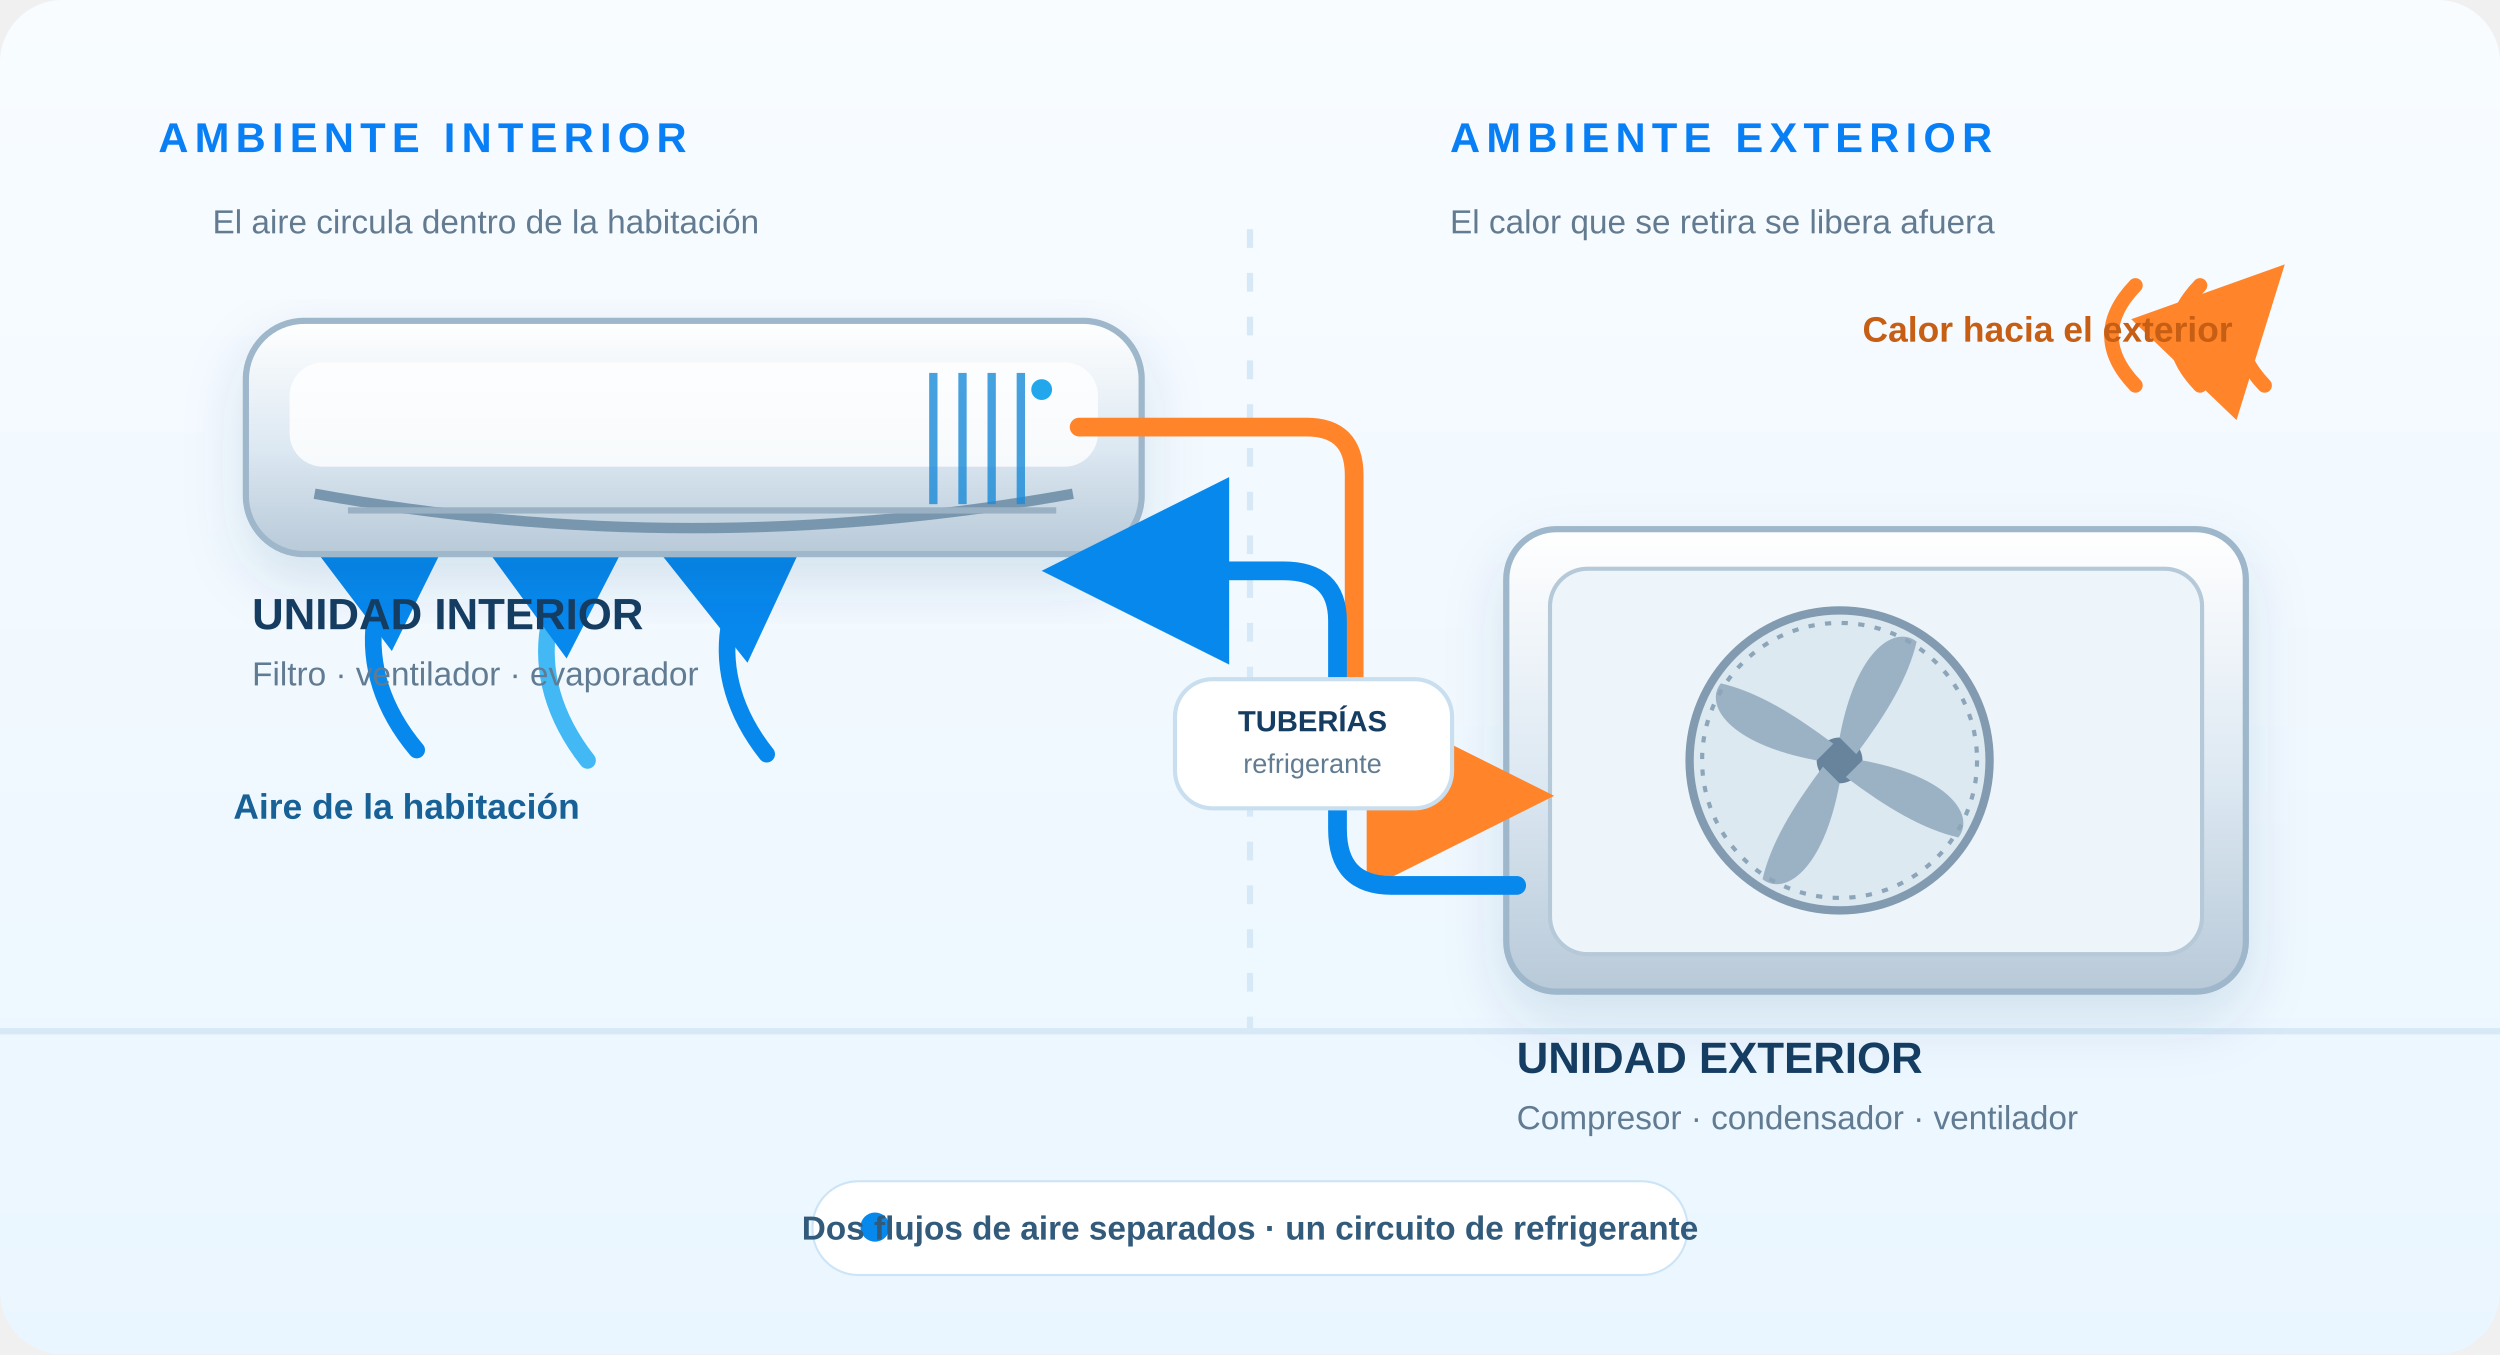
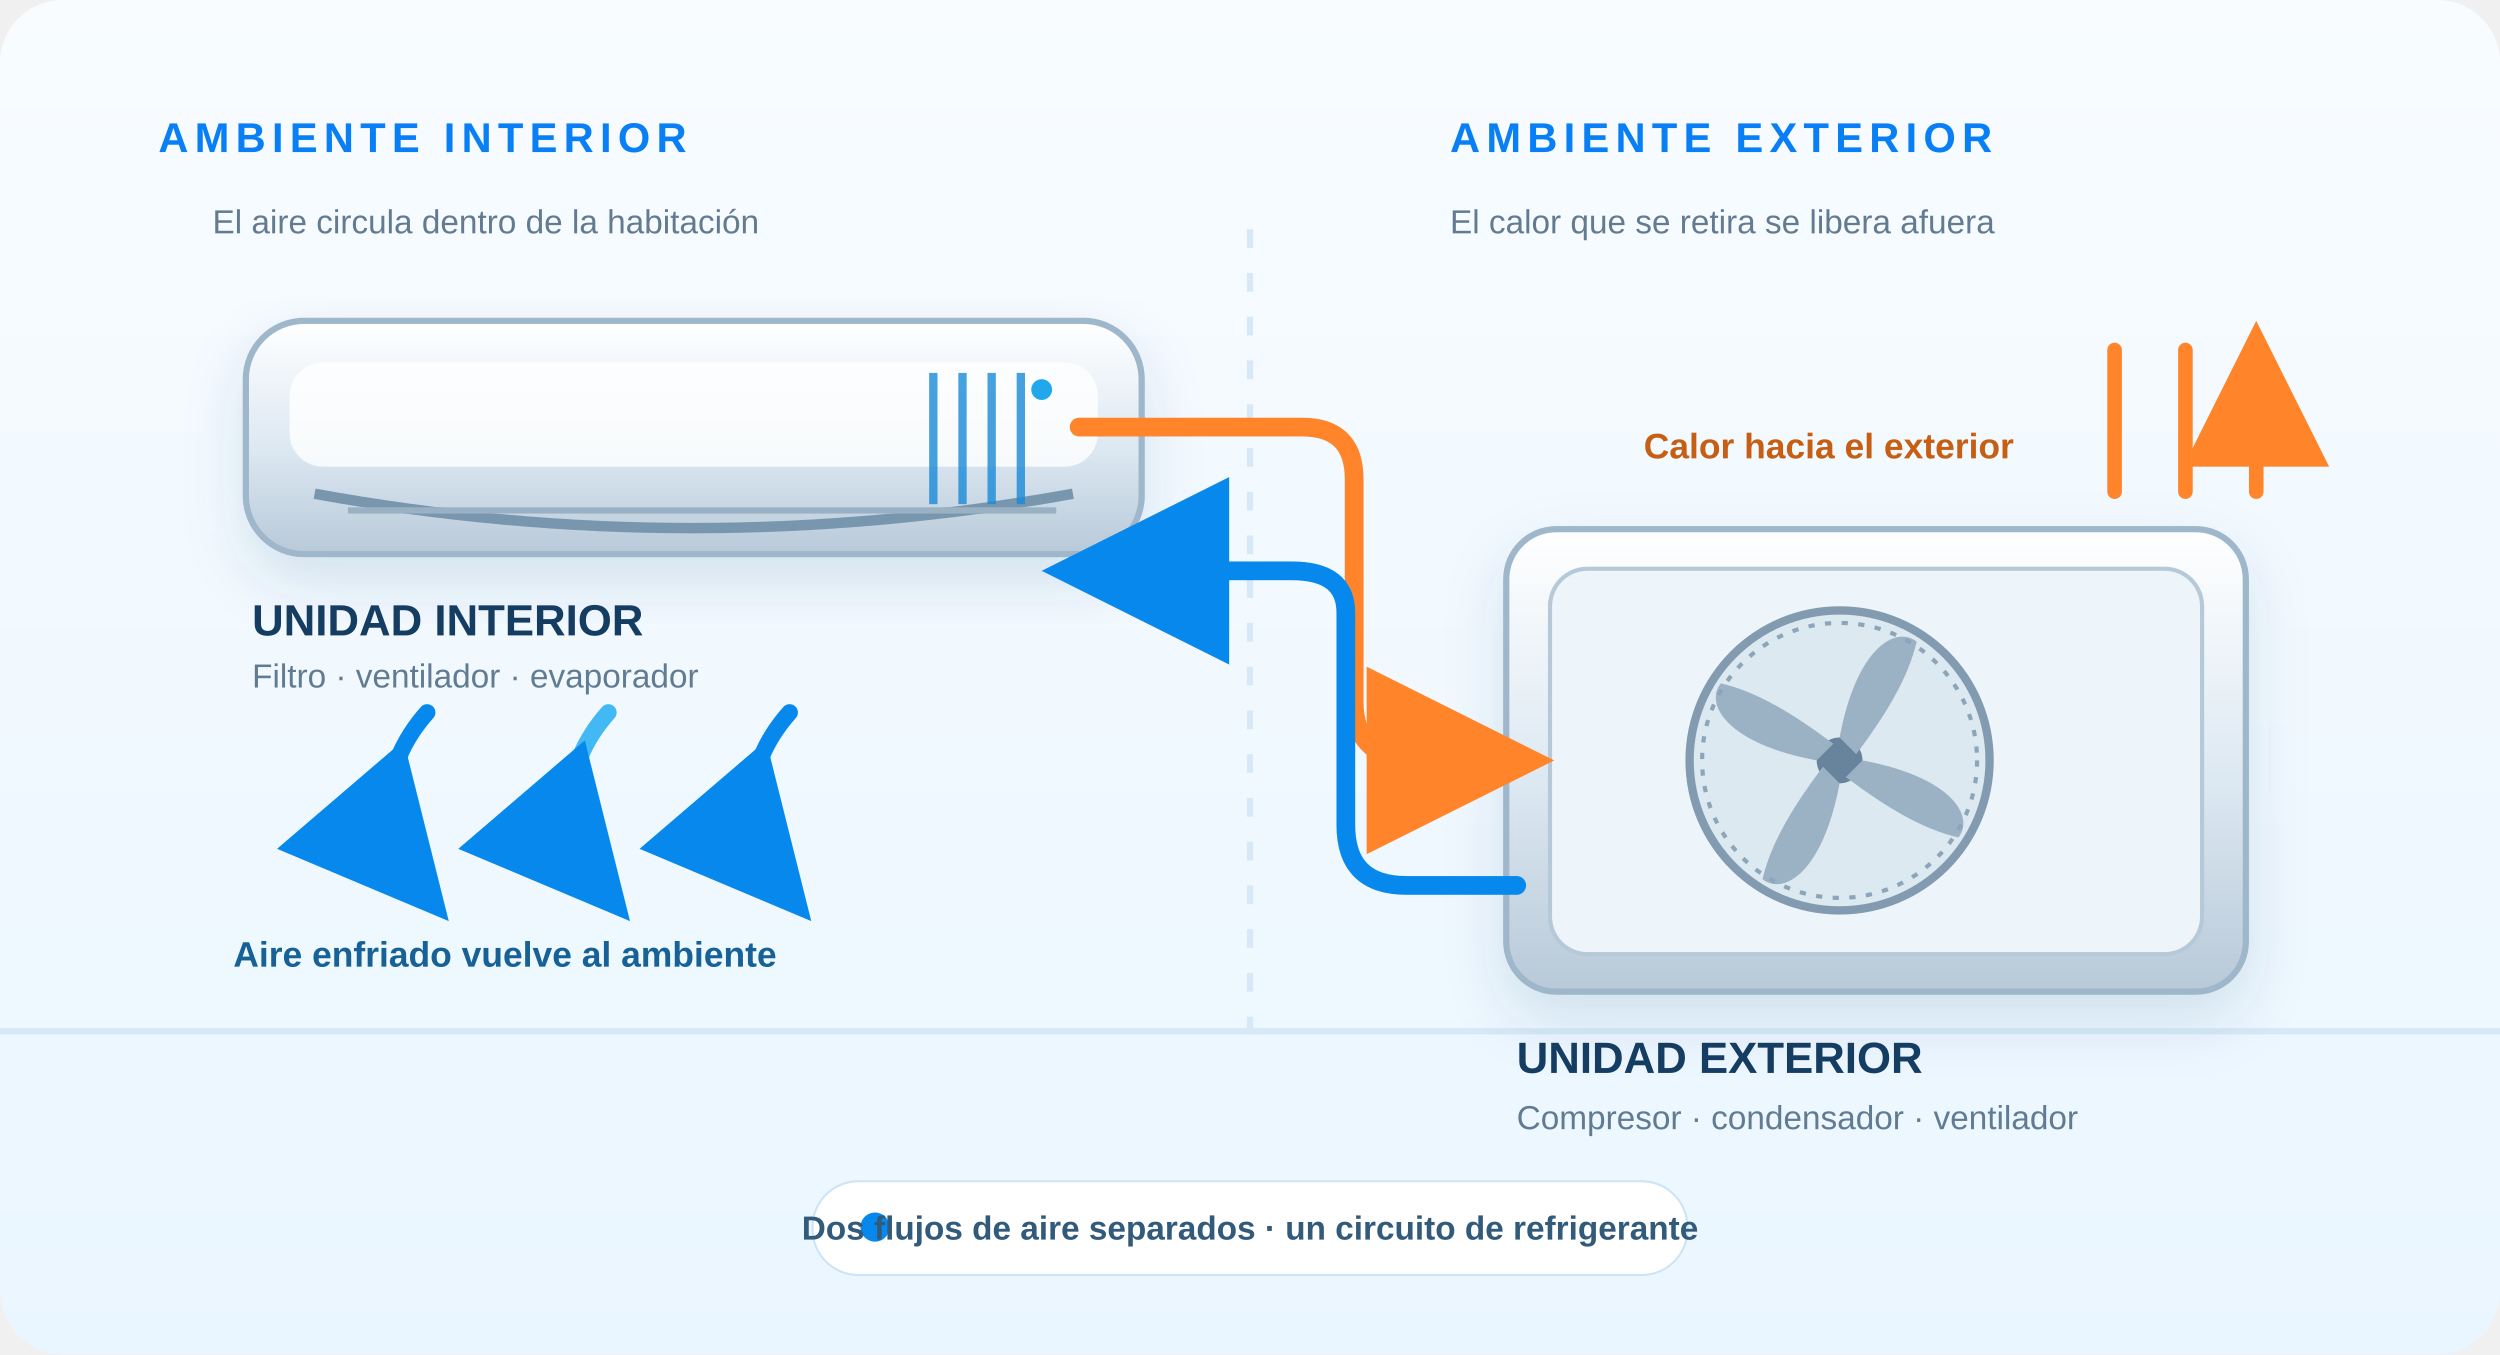
<svg xmlns="http://www.w3.org/2000/svg" viewBox="0 0 1200 650" role="img" aria-labelledby="title desc">
  <defs>
    <linearGradient id="bg" x2="0" y2="1">
      <stop stop-color="#f8fcff" />
      <stop offset="1" stop-color="#eaf6ff" />
    </linearGradient>
    <linearGradient id="cold" x2="0" y2="1">
      <stop stop-color="#dff6ff" />
      <stop offset="1" stop-color="#83d5ff" />
    </linearGradient>
    <linearGradient id="warm" x2="0" y2="1">
      <stop stop-color="#fff2e6" />
      <stop offset="1" stop-color="#ffd0a5" />
    </linearGradient>
    <linearGradient id="metal" x2="0" y2="1">
      <stop stop-color="#fff" />
      <stop offset=".55" stop-color="#dce8f2" />
      <stop offset="1" stop-color="#b8c9d8" />
    </linearGradient>
    <filter id="shadow" x="-.2" y="-.2" width="1.4" height="1.5">
      <feDropShadow dx="0" dy="12" stdDeviation="14" flood-color="#174a76" flood-opacity=".13" />
    </filter>
    <marker id="arrowBlue" markerWidth="10" markerHeight="10" refX="8" refY="5" orient="auto">
      <path d="M0 0 10 5 0 10Z" fill="#0788ed" />
    </marker>
    <marker id="arrowOrange" markerWidth="10" markerHeight="10" refX="8" refY="5" orient="auto">
      <path d="M0 0 10 5 0 10Z" fill="#ff842a" />
    </marker>
    <marker id="arrowDark" markerWidth="9" markerHeight="9" refX="7" refY="4.5" orient="auto">
      <path d="M0 0 9 4.5 0 9Z" fill="#526f89" />
    </marker>
  </defs>
  <rect width="1200" height="650" rx="30" fill="url(#bg)" />
  <path d="M0 495H1200" stroke="#d7e9f7" stroke-width="3" />
  <path d="M600 110V495" stroke="#d7e9f7" stroke-width="3" stroke-dasharray="9 12" />
  <text x="76" y="73" fill="#087ff5" font-family="Arial,sans-serif" font-size="20" font-weight="800" letter-spacing="3">AMBIENTE INTERIOR</text>
  <text x="696" y="73" fill="#087ff5" font-family="Arial,sans-serif" font-size="20" font-weight="800" letter-spacing="3">AMBIENTE EXTERIOR</text>
  <text x="102" y="112" fill="#637b91" font-family="Arial,sans-serif" font-size="16">El aire circula dentro de la habitación</text>
  <text x="696" y="112" fill="#637b91" font-family="Arial,sans-serif" font-size="16">El calor que se retira se libera afuera</text>
-   <path d="M200 360C167 321 174 273 215 242" fill="none" stroke="#0788ed" stroke-width="8" stroke-linecap="round" marker-end="url(#arrowBlue)" />
-   <path d="M282 365C249 323 259 276 300 246" fill="none" stroke="#42b9f4" stroke-width="8" stroke-linecap="round" marker-end="url(#arrowBlue)" />
-   <path d="M368 362C337 323 345 278 384 247" fill="none" stroke="#0788ed" stroke-width="8" stroke-linecap="round" marker-end="url(#arrowBlue)" />
-   <text x="112" y="393" fill="#176196" font-family="Arial,sans-serif" font-size="17" font-weight="700">Aire de la habitación</text>
+   <path d="M205 342C181 369 181 402 205 430" fill="none" stroke="#0788ed" stroke-width="8" stroke-linecap="round" marker-end="url(#arrowBlue)" />
+   <path d="M292 342C268 369 268 402 292 430" fill="none" stroke="#42b9f4" stroke-width="8" stroke-linecap="round" marker-end="url(#arrowBlue)" />
+   <path d="M379 342C355 369 355 402 379 430" fill="none" stroke="#0788ed" stroke-width="8" stroke-linecap="round" marker-end="url(#arrowBlue)" />
+   <text x="112" y="464" fill="#176196" font-family="Arial,sans-serif" font-size="17" font-weight="700">Aire enfriado vuelve al ambiente</text>
  <g filter="url(#shadow)">
    <rect x="118" y="154" width="430" height="112" rx="28" fill="url(#metal)" stroke="#9fb7cb" stroke-width="3" />
    <rect x="139" y="174" width="388" height="50" rx="16" fill="#fff" opacity=".8" />
    <path d="M151 237Q332 270 515 237" fill="none" stroke="#7897ae" stroke-width="5" />
    <path d="M167 245h340" stroke="#9ab1c4" stroke-width="3" />
    <circle cx="500" cy="187" r="5" fill="#23a7ed" />
  </g>
-   <text x="121" y="302" fill="#153d61" font-family="Arial,sans-serif" font-size="21" font-weight="800">UNIDAD INTERIOR</text>
-   <text x="121" y="329" fill="#607b92" font-family="Arial,sans-serif" font-size="16">Filtro · ventilador · evaporador</text>
+   <text x="121" y="305" fill="#153d61" font-family="Arial,sans-serif" font-size="21" font-weight="800">UNIDAD INTERIOR</text>
+   <text x="121" y="330" fill="#607b92" font-family="Arial,sans-serif" font-size="16">Filtro · ventilador · evaporador</text>
  <g filter="url(#shadow)">
    <rect x="723" y="254" width="355" height="222" rx="24" fill="url(#metal)" stroke="#9fb7cb" stroke-width="3" />
    <rect x="744" y="273" width="313" height="185" rx="18" fill="#edf5fa" stroke="#b6c9d8" stroke-width="2" />
    <circle cx="883" cy="365" r="72" fill="#dce9f1" stroke="#829bb0" stroke-width="4" />
    <circle cx="883" cy="365" r="11" fill="#67849d" />
    <g fill="#9bb2c4">
      <path d="M883 354c8-43 27-54 37-46-4 17-14 34-29 54z" />
      <path d="M894 365c43 8 54 27 46 37-17-4-34-14-54-29z" />
      <path d="M883 376c-8 43-27 54-37 46 4-17 14-34 29-54z" />
      <path d="M872 365c-43-8-54-27-46-37 17 4 34 14 54 29z" />
    </g>
    <circle cx="883" cy="365" r="66" fill="none" stroke="#8da5b8" stroke-width="2" stroke-dasharray="3 5" />
  </g>
  <text x="728" y="515" fill="#153d61" font-family="Arial,sans-serif" font-size="21" font-weight="800">UNIDAD EXTERIOR</text>
  <text x="728" y="542" fill="#607b92" font-family="Arial,sans-serif" font-size="16">Compresor · condensador · ventilador</text>
-   <path d="M518 205H627Q650 205 650 228V355Q650 382 680 382H728" fill="none" stroke="#ff842a" stroke-width="9" stroke-linecap="round" marker-end="url(#arrowOrange)" />
-   <path d="M728 425H668Q642 425 642 398V298Q642 274 616 274H518" fill="none" stroke="#0788ed" stroke-width="9" stroke-linecap="round" marker-end="url(#arrowBlue)" />
-   <rect x="564" y="326" width="133" height="62" rx="18" fill="#fff" stroke="#c9dfef" stroke-width="2" />
-   <text x="630" y="351" text-anchor="middle" fill="#153d61" font-family="Arial,sans-serif" font-size="14" font-weight="800">TUBERÍAS</text>
-   <text x="630" y="371" text-anchor="middle" fill="#607b92" font-family="Arial,sans-serif" font-size="13">refrigerante</text>
-   <path d="M1025 185q-23-24 0-48m31 48q-23-24 0-48m31 48q-23-24 0-48" fill="none" stroke="#ff842a" stroke-width="7" stroke-linecap="round" marker-end="url(#arrowOrange)" />
-   <text x="894" y="164" fill="#c65e13" font-family="Arial,sans-serif" font-size="17" font-weight="700">Calor hacia el exterior</text>
+   <path d="M518 205H625Q650 205 650 230V337Q650 365 682 365H728" fill="none" stroke="#ff842a" stroke-width="9" stroke-linecap="round" marker-end="url(#arrowOrange)" />
+   <path d="M728 425H675Q646 425 646 396V294Q646 274 620 274H518" fill="none" stroke="#0788ed" stroke-width="9" stroke-linecap="round" marker-end="url(#arrowBlue)" />
+   <path d="M1015 236V168m34 68V168m34 68V168" fill="none" stroke="#ff842a" stroke-width="7" stroke-linecap="round" marker-end="url(#arrowOrange)" />
+   <text x="789" y="220" fill="#c65e13" font-family="Arial,sans-serif" font-size="17" font-weight="700">Calor hacia el exterior</text>
  <path d="M448 179v63m14-63v63m14-63v63m14-63v63" stroke="#198ad7" stroke-width="4" opacity=".8" />
  <rect x="390" y="567" width="420" height="45" rx="22" fill="#fff" stroke="#cce4f6" />
  <circle cx="420" cy="589" r="7" fill="#0788ed" />
  <text x="600" y="595" text-anchor="middle" fill="#315a7b" font-family="Arial,sans-serif" font-size="16" font-weight="700">Dos flujos de aire separados · un circuito de refrigerante</text>
</svg>
